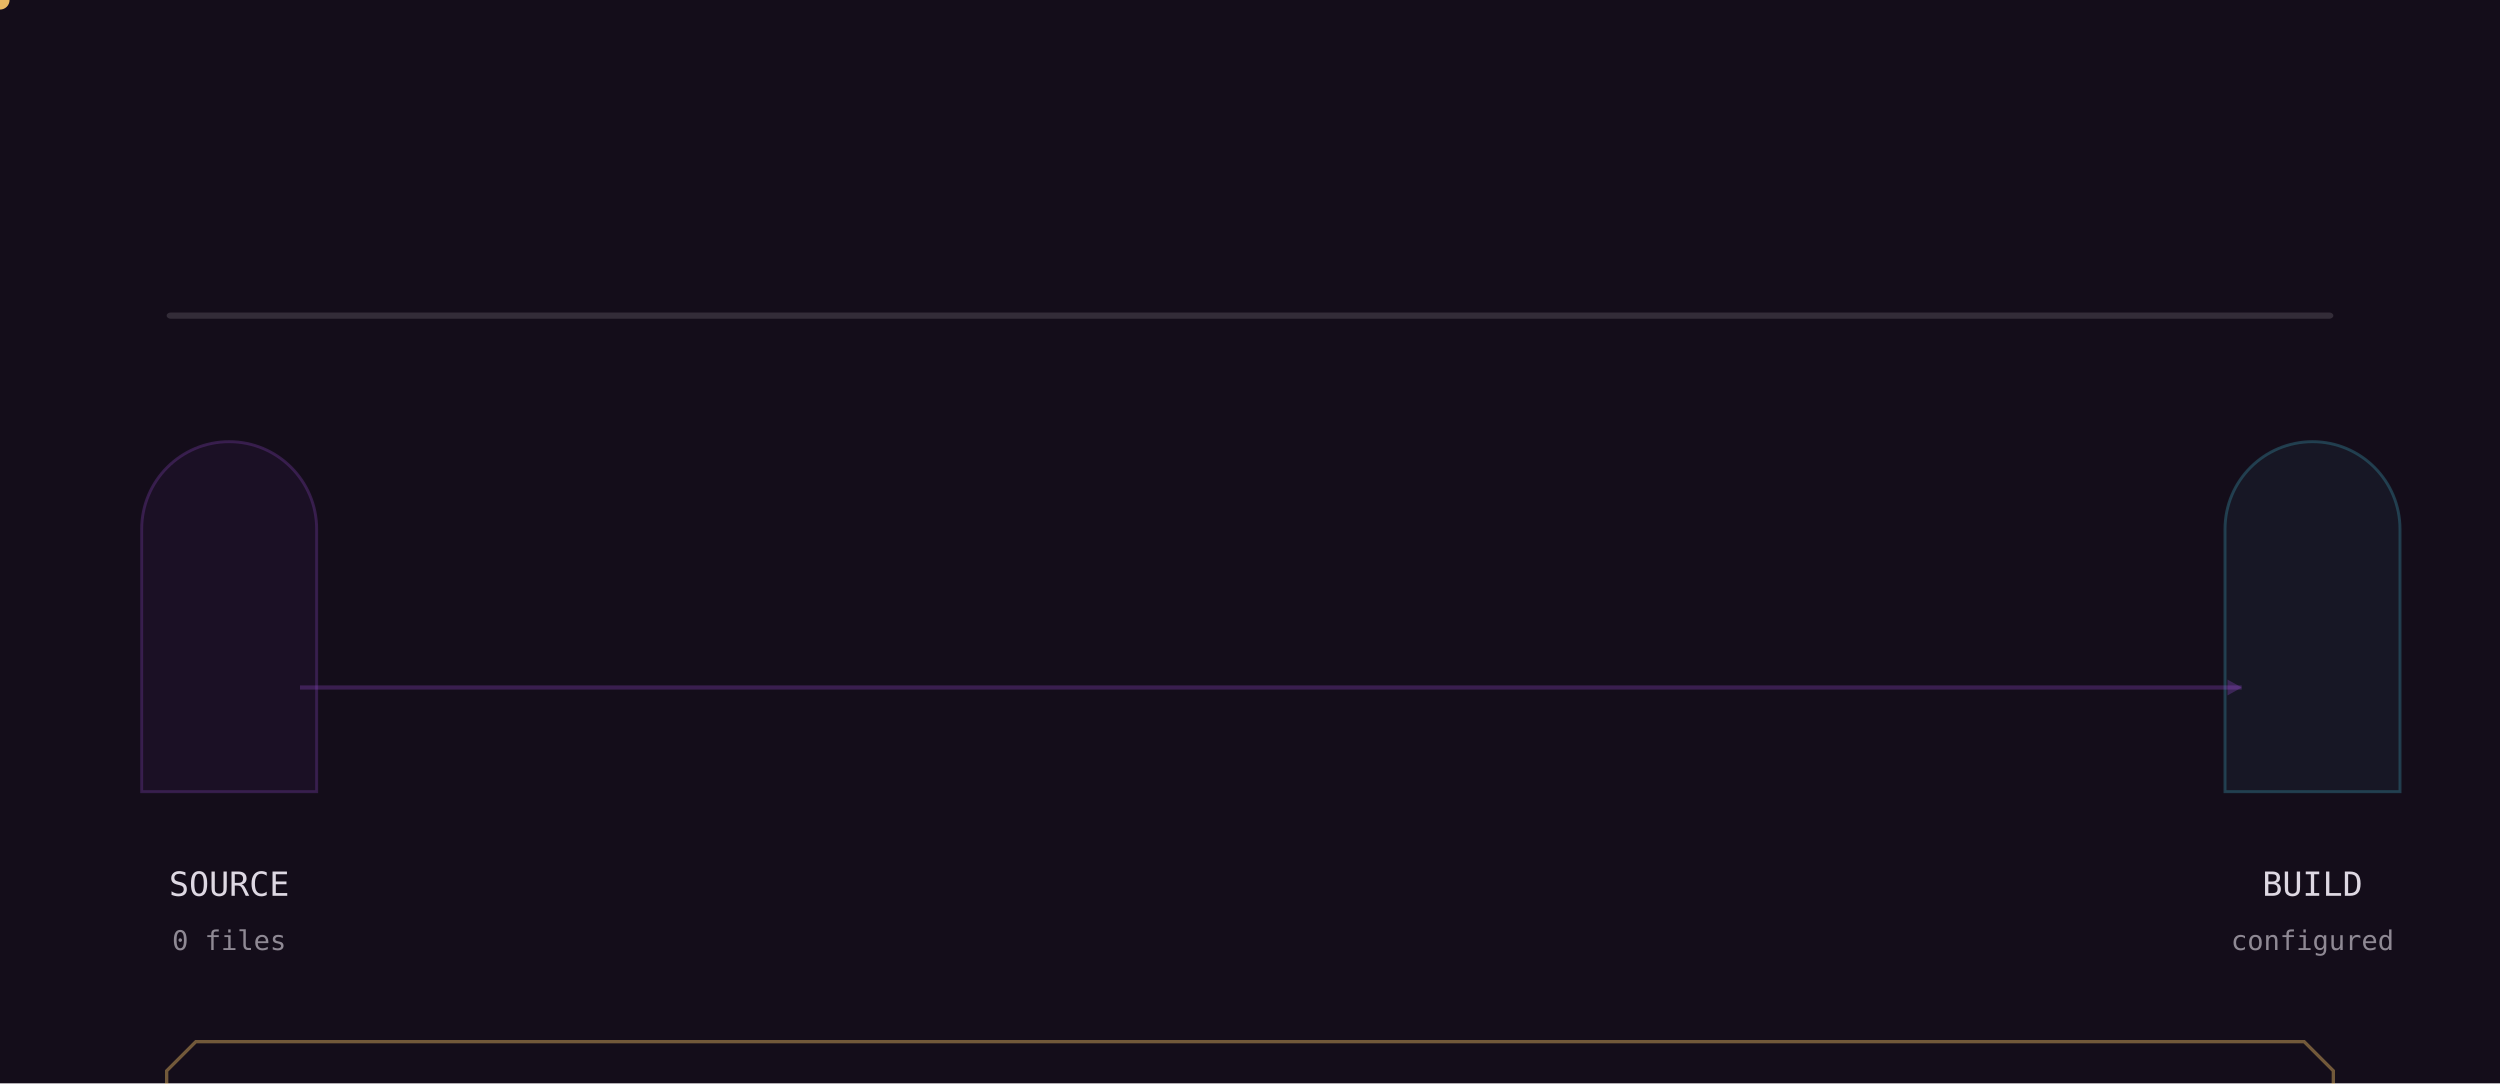
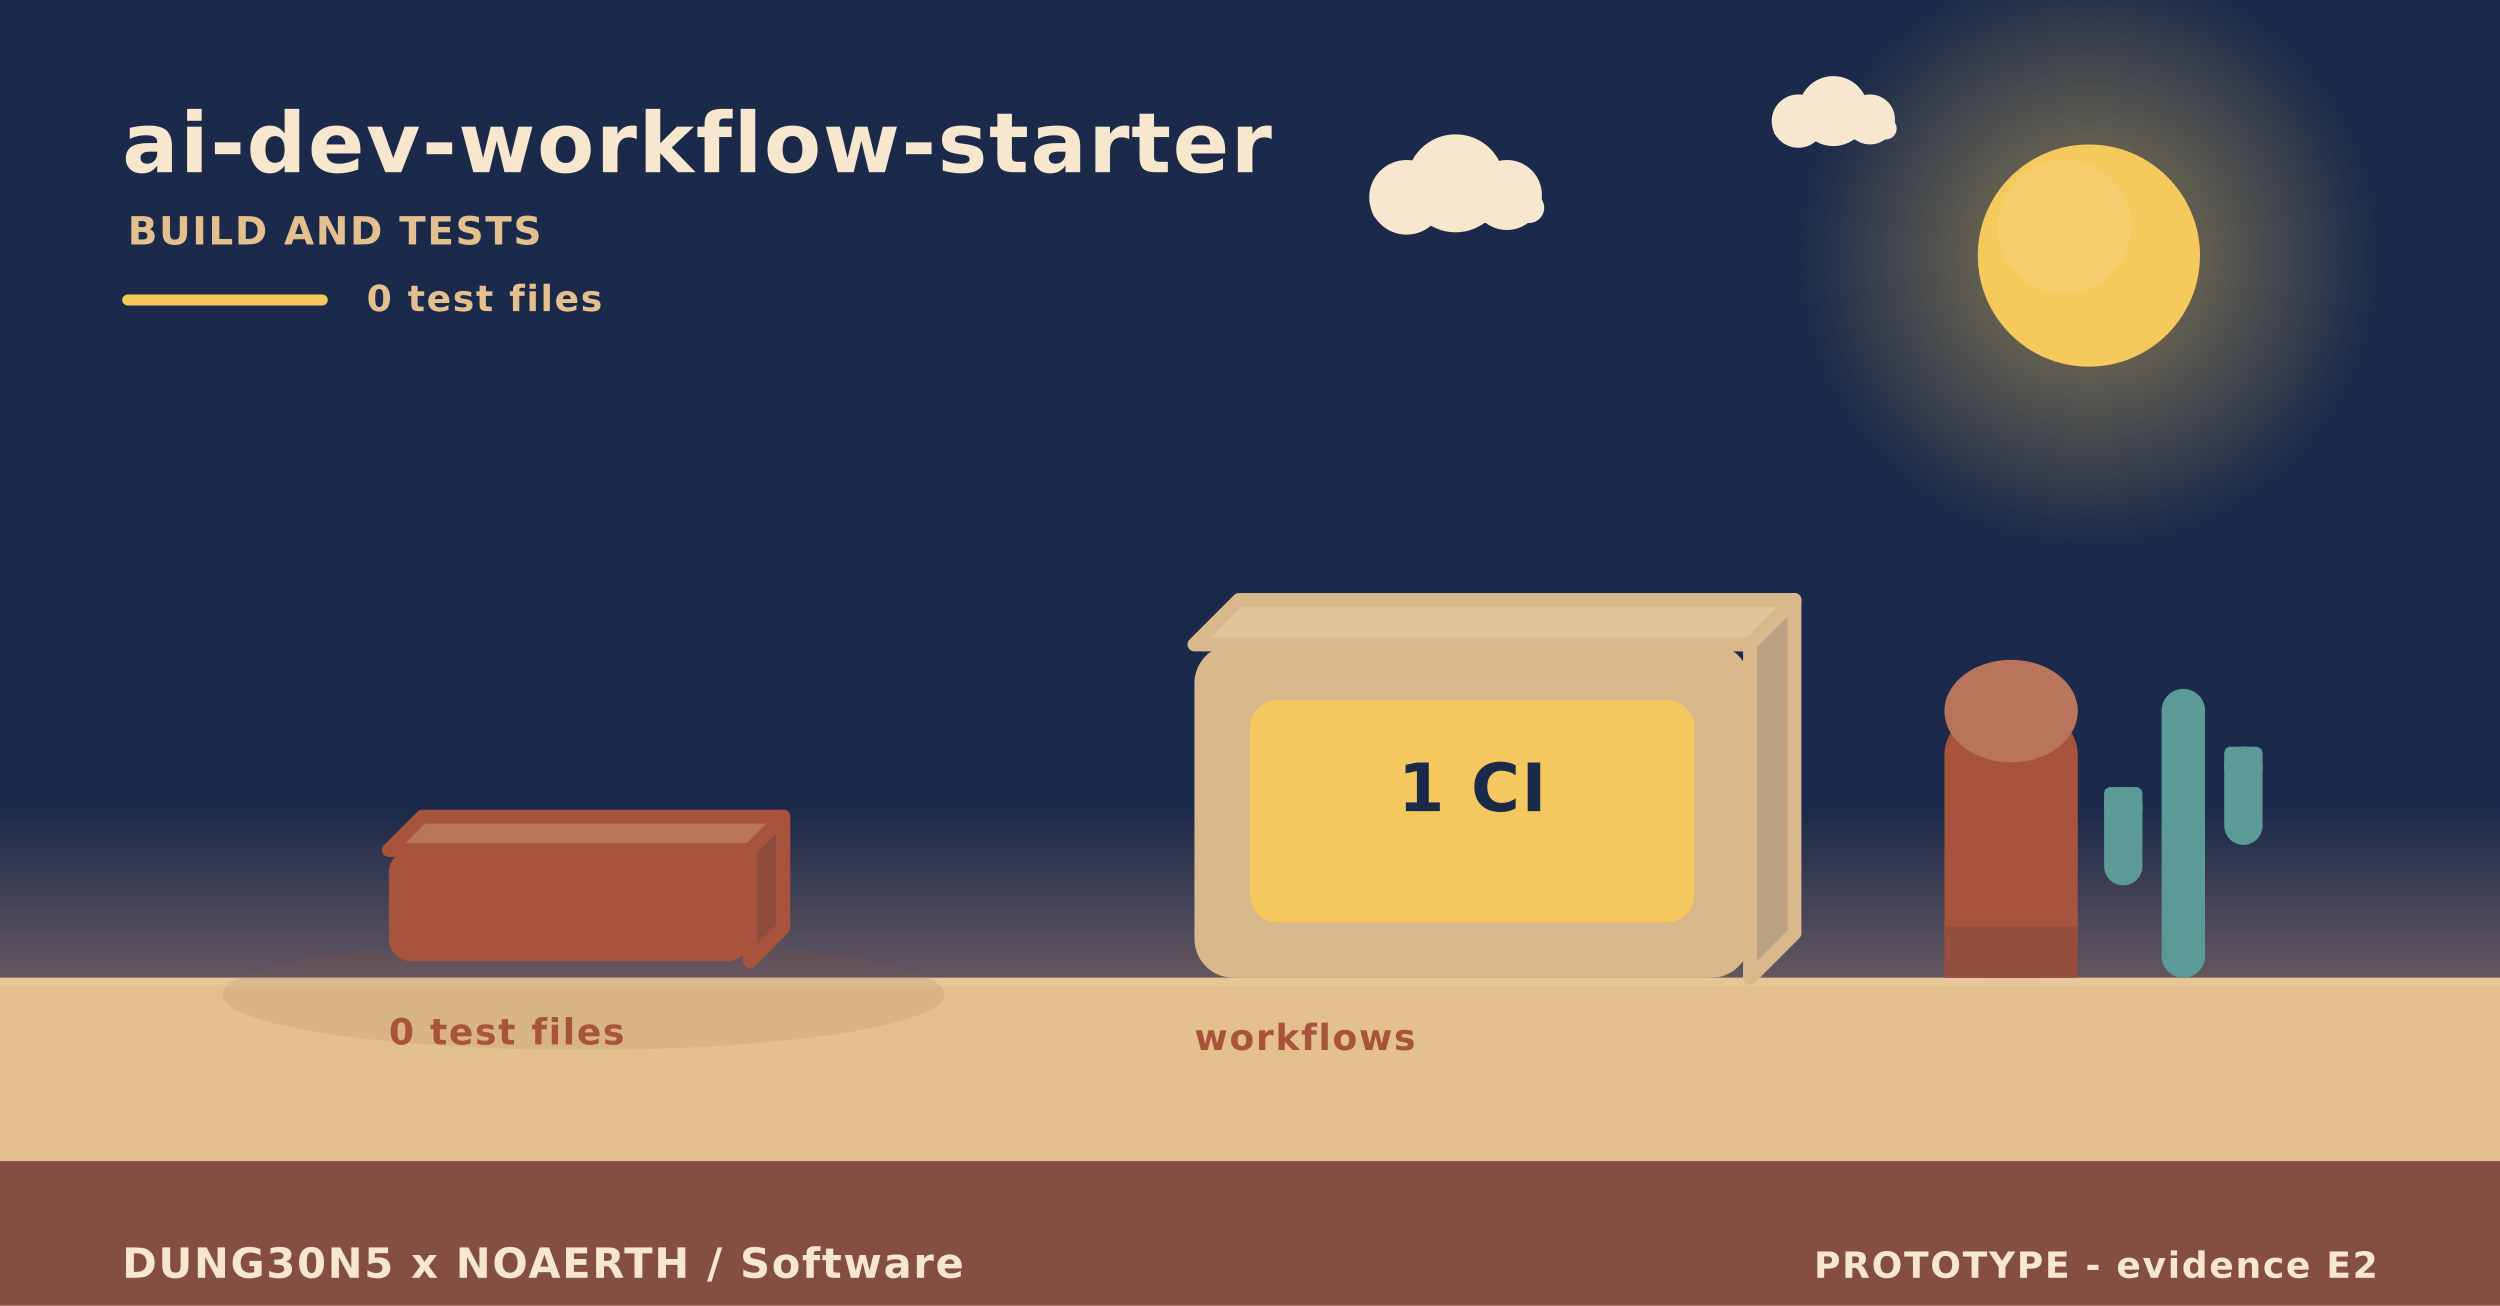
- <svg xmlns="http://www.w3.org/2000/svg" viewBox="0 0 1200 520" width="1200" height="520" role="img" aria-label="ai-dev-workflow-starter build evidence">
-   <rect width="1200" height="520" fill="#140d1a" />
-   <defs>
-     <linearGradient id="gb" x1="0" y1="0" x2="1" y2="1">
-       <stop offset="0%" stop-color="#9d4edd" />
-       <stop offset="100%" stop-color="#48cae4" />
-     </linearGradient>
-   </defs>
-   <rect x="80.00" y="150.00" width="1040.00" height="3.00" rx="2.00" fill="rgba(244,238,248,0.140)" opacity="1.00" />
-   <path d="M68.00,380.00 L68.00,254.00 A42.00,42.00 0 0 1 152.00,254.00 L152.00,380.00 Z" fill="rgba(157,78,221,0.100)" opacity="0.55" stroke="rgba(157,78,221,0.450)" stroke-width="1.4" />
-   <polygon points="-192.26,189.00 -136.83,221.00 -136.83,157.00 -192.26,125.00" fill="#94763d" opacity="0.95" />
-   <polygon points="-247.68,221.00 -192.26,253.00 -192.26,189.00 -247.68,157.00" fill="#389eb2" opacity="0.95" />
-   <polygon points="-192.26,125.00 -136.83,157.00 -192.26,189.00 -247.68,157.00" fill="#9d4edd" opacity="0.95" />
-   <text x="110" y="430" font-family="ui-monospace,Menlo,monospace" font-size="16" fill="rgba(244,238,248,0.900)" text-anchor="middle">SOURCE</text>
-   <text x="110" y="456" font-family="ui-monospace,Menlo,monospace" font-size="13" fill="rgba(244,238,248,0.550)" text-anchor="middle">0 files</text>
-   <path d="M1068.00,380.00 L1068.00,254.00 A42.00,42.00 0 0 1 1152.00,254.00 L1152.00,380.00 Z" fill="rgba(72,202,228,0.100)" opacity="0.55" stroke="rgba(72,202,228,0.450)" stroke-width="1.4" />
-   <polygon points="673.77,689.00 729.19,721.00 729.19,657.00 673.77,625.00" fill="#94763d" opacity="0.95" />
-   <polygon points="618.34,721.00 673.77,753.00 673.77,689.00 618.34,657.00" fill="#389eb2" opacity="0.95" />
-   <polygon points="673.77,625.00 729.19,657.00 673.77,689.00 618.34,657.00" fill="#48cae4" opacity="0.95" />
-   <text x="1110" y="430" font-family="ui-monospace,Menlo,monospace" font-size="16" fill="rgba(244,238,248,0.900)" text-anchor="middle">BUILD</text>
-   <text x="1110" y="456" font-family="ui-monospace,Menlo,monospace" font-size="13" fill="rgba(244,238,248,0.550)" text-anchor="middle">configured</text>
-   <line x1="144.00" y1="330.00" x2="1076.00" y2="330.00" stroke="rgba(157,78,221,0.500)" stroke-width="2.00" opacity="0.55" />
-   <polygon points="1076.00,330.00 1069.20,326.20 1069.20,333.80" fill="rgba(157,78,221,0.500)" opacity="0.55" />
-   <g opacity="0.9">
-     <circle cx="0.00" cy="0.00" r="4.60" fill="#ffcb69" opacity="1.00" />
-     <animateTransform attributeName="transform" type="translate" values="144.00,330.00 1076.00,330.00" dur="4.533s" begin="0.0s" repeatCount="indefinite" />
-     <animateTransform attributeName="transform" type="translate" values="1076.00,330.00 144.00,330.00" dur="4.533s" begin="2.267s" repeatCount="indefinite" />
+ <svg xmlns="http://www.w3.org/2000/svg" width="900" height="470" viewBox="0 0 900 470" role="img" aria-label="ai-dev-workflow-starter - how it is verified">
+   <linearGradient id="skyb" x1="0" y1="0" x2="0" y2="1">
+     <stop offset="0" stop-color="#1b2a4a" />
+     <stop offset="0.62" stop-color="#1b2a4a" />
+     <stop offset="1" stop-color="#f3ad8a" />
+   </linearGradient>
+   <rect width="900" height="470" fill="url(#skyb)" />
+   <radialGradient id="sunb">
+     <stop offset="0.35" stop-color="#f5c95c" stop-opacity="0.34" />
+     <stop offset="1" stop-color="#f5c95c" stop-opacity="0" />
+   </radialGradient>
+   <circle cx="752" cy="92" r="104" fill="url(#sunb)" />
+   <circle cx="752" cy="92" r="40" fill="#f5c95c" />
+   <circle cx="743.2" cy="81.6" r="24" fill="#f5d27e" opacity="0.5" />
+   <g>
+     <circle cx="524" cy="66" r="17.64" fill="#f6e7ce" />
+     <circle cx="506.36" cy="71.04" r="13.44" fill="#f6e7ce" />
+     <circle cx="542.48" cy="70.2" r="12.6" fill="#f6e7ce" />
+     <rect x="493.76" y="69.36" width="62.16" height="10.92" rx="5.46" fill="#f6e7ce" />
+     <animateTransform attributeName="transform" type="translate" values="0 0;24 0;0 0" dur="36s" begin="0s" repeatCount="indefinite" />
  </g>
-   <path d="M94.00,500.00 H1106.00 L1120.00,514.00 V546.00 L1106.00,560.00 H94.00 L80.00,546.00 V514.00 Z" fill="none" stroke="rgba(255,203,105,0.500)" stroke-width="1.60" opacity="0.80" />
-   <text x="600" y="536" font-family="ui-monospace,Menlo,monospace" font-size="16" fill="rgba(255,203,105,0.950)" text-anchor="middle">no test suite present in this repository — shown as measured, not implied</text>
+   <g>
+     <circle cx="660" cy="40" r="12.6" fill="#f6e7ce" />
+     <circle cx="647.4" cy="43.6" r="9.6" fill="#f6e7ce" />
+     <circle cx="673.2" cy="43" r="9" fill="#f6e7ce" />
+     <rect x="638.4" y="42.4" width="44.4" height="7.8" rx="3.9" fill="#f6e7ce" />
+     <animateTransform attributeName="transform" type="translate" values="0 0;-18 0;0 0" dur="46s" begin="3s" repeatCount="indefinite" />
+   </g>
+   <rect x="0" y="352" width="900" height="118" fill="#e3c08d" />
+   <rect x="0" y="352" width="900" height="3" fill="#e6c596" />
+   <text x="44" y="62" font-family="Verdana,DejaVu Sans,sans-serif" font-size="30" font-weight="700" letter-spacing="0.6" fill="#f6e7ce" text-anchor="start">ai-dev-workflow-starter</text>
+   <text x="46" y="88" font-family="Verdana,DejaVu Sans,sans-serif" font-size="14" font-weight="700" letter-spacing="0.6" fill="#e3c08d" text-anchor="start">BUILD AND TESTS</text>
+   <rect x="44" y="106" width="74" height="4" rx="2" fill="#f5c95c" />
+   <text x="132" y="112" font-family="Verdana,DejaVu Sans,sans-serif" font-size="13" font-weight="700" letter-spacing="0.6" fill="#e3c08d" text-anchor="start">0 test files</text>
+   <ellipse cx="210" cy="358" rx="130" ry="20" fill="rgba(138,90,68,0.11)" />
+   <g>
+     <path d="M140,306 L270,306 L282,294 L152,294 Z" fill="#b9745c" stroke="#a8543c" stroke-width="5" stroke-linejoin="round" />
+     <path d="M270,306 L282,294 L282,334 L270,346 Z" fill="#904d3e" stroke="#a8543c" stroke-width="5" stroke-linejoin="round" />
+     <rect x="140" y="306" width="130" height="40" rx="8" fill="#a8543c" />
+     <animateTransform attributeName="transform" type="translate" values="0 10;0 0" dur="0.8s" begin="0.5s" fill="freeze" />
+   </g>
+   <text x="140" y="376" font-family="Verdana,DejaVu Sans,sans-serif" font-size="13" font-weight="700" letter-spacing="0.6" fill="#a8543c" text-anchor="start">0 test files</text>
+   <path d="M430,232 L630,232 L646,216 L446,216 Z" fill="#dfc39b" stroke="#d9b98c" stroke-width="5" stroke-linejoin="round" />
+   <path d="M630,232 L646,216 L646,336 L630,352 Z" fill="#b9a181" stroke="#d9b98c" stroke-width="5" stroke-linejoin="round" />
+   <rect x="430" y="232" width="200" height="120" rx="14" fill="#d9b98c" />
+   <rect x="450" y="252" width="160" height="80" rx="10" fill="#f5c95c" opacity="0.94" />
+   <text x="530" y="292" font-family="Verdana,DejaVu Sans,sans-serif" font-size="24" font-weight="700" letter-spacing="0.6" fill="#1b2a4a" text-anchor="middle">1 CI</text>
+   <g>
+     <text x="430" y="378" font-family="Verdana,DejaVu Sans,sans-serif" font-size="13" font-weight="700" letter-spacing="0.6" fill="#a8543c" text-anchor="start">workflows</text>
+     <animate attributeName="opacity" values="0.55;1;0.55" dur="4.6s" begin="0s" repeatCount="indefinite" />
+   </g>
+   <rect x="700" y="256" width="48" height="96" rx="16" fill="#a8543c" />
+   <ellipse cx="724" cy="256" rx="24" ry="18.46" fill="#b9745c" />
+   <rect x="700" y="333.54" width="48" height="18.46" fill="#944e3e" />
+   <rect x="778.18" y="248" width="15.64" height="104" rx="7.82" fill="#5b9a97" />
+   <rect x="757.48" y="283.36" width="13.8" height="35.36" rx="6.9" fill="#5b9a97" />
+   <rect x="757.48" y="283.36" width="13.8" height="10.4" rx="2.3" fill="#5b9a97" />
+   <rect x="800.72" y="268.8" width="13.8" height="35.36" rx="6.9" fill="#5b9a97" />
+   <rect x="800.72" y="268.8" width="13.8" height="10.4" rx="2.3" fill="#5b9a97" />
+   <rect x="0" y="418" width="900" height="52" rx="0" fill="#7e4740" opacity="0.94" />
+   <text x="44" y="460" font-family="Verdana,DejaVu Sans,sans-serif" font-size="15" font-weight="700" letter-spacing="0.6" fill="#f6e7ce" text-anchor="start">DUNG30N5 x NOAERTH  /  Software</text>
+   <text x="856" y="460" font-family="Verdana,DejaVu Sans,sans-serif" font-size="13" font-weight="700" letter-spacing="0.6" fill="#f6e7ce" text-anchor="end">PROTOTYPE  -  evidence E2</text>
</svg>
